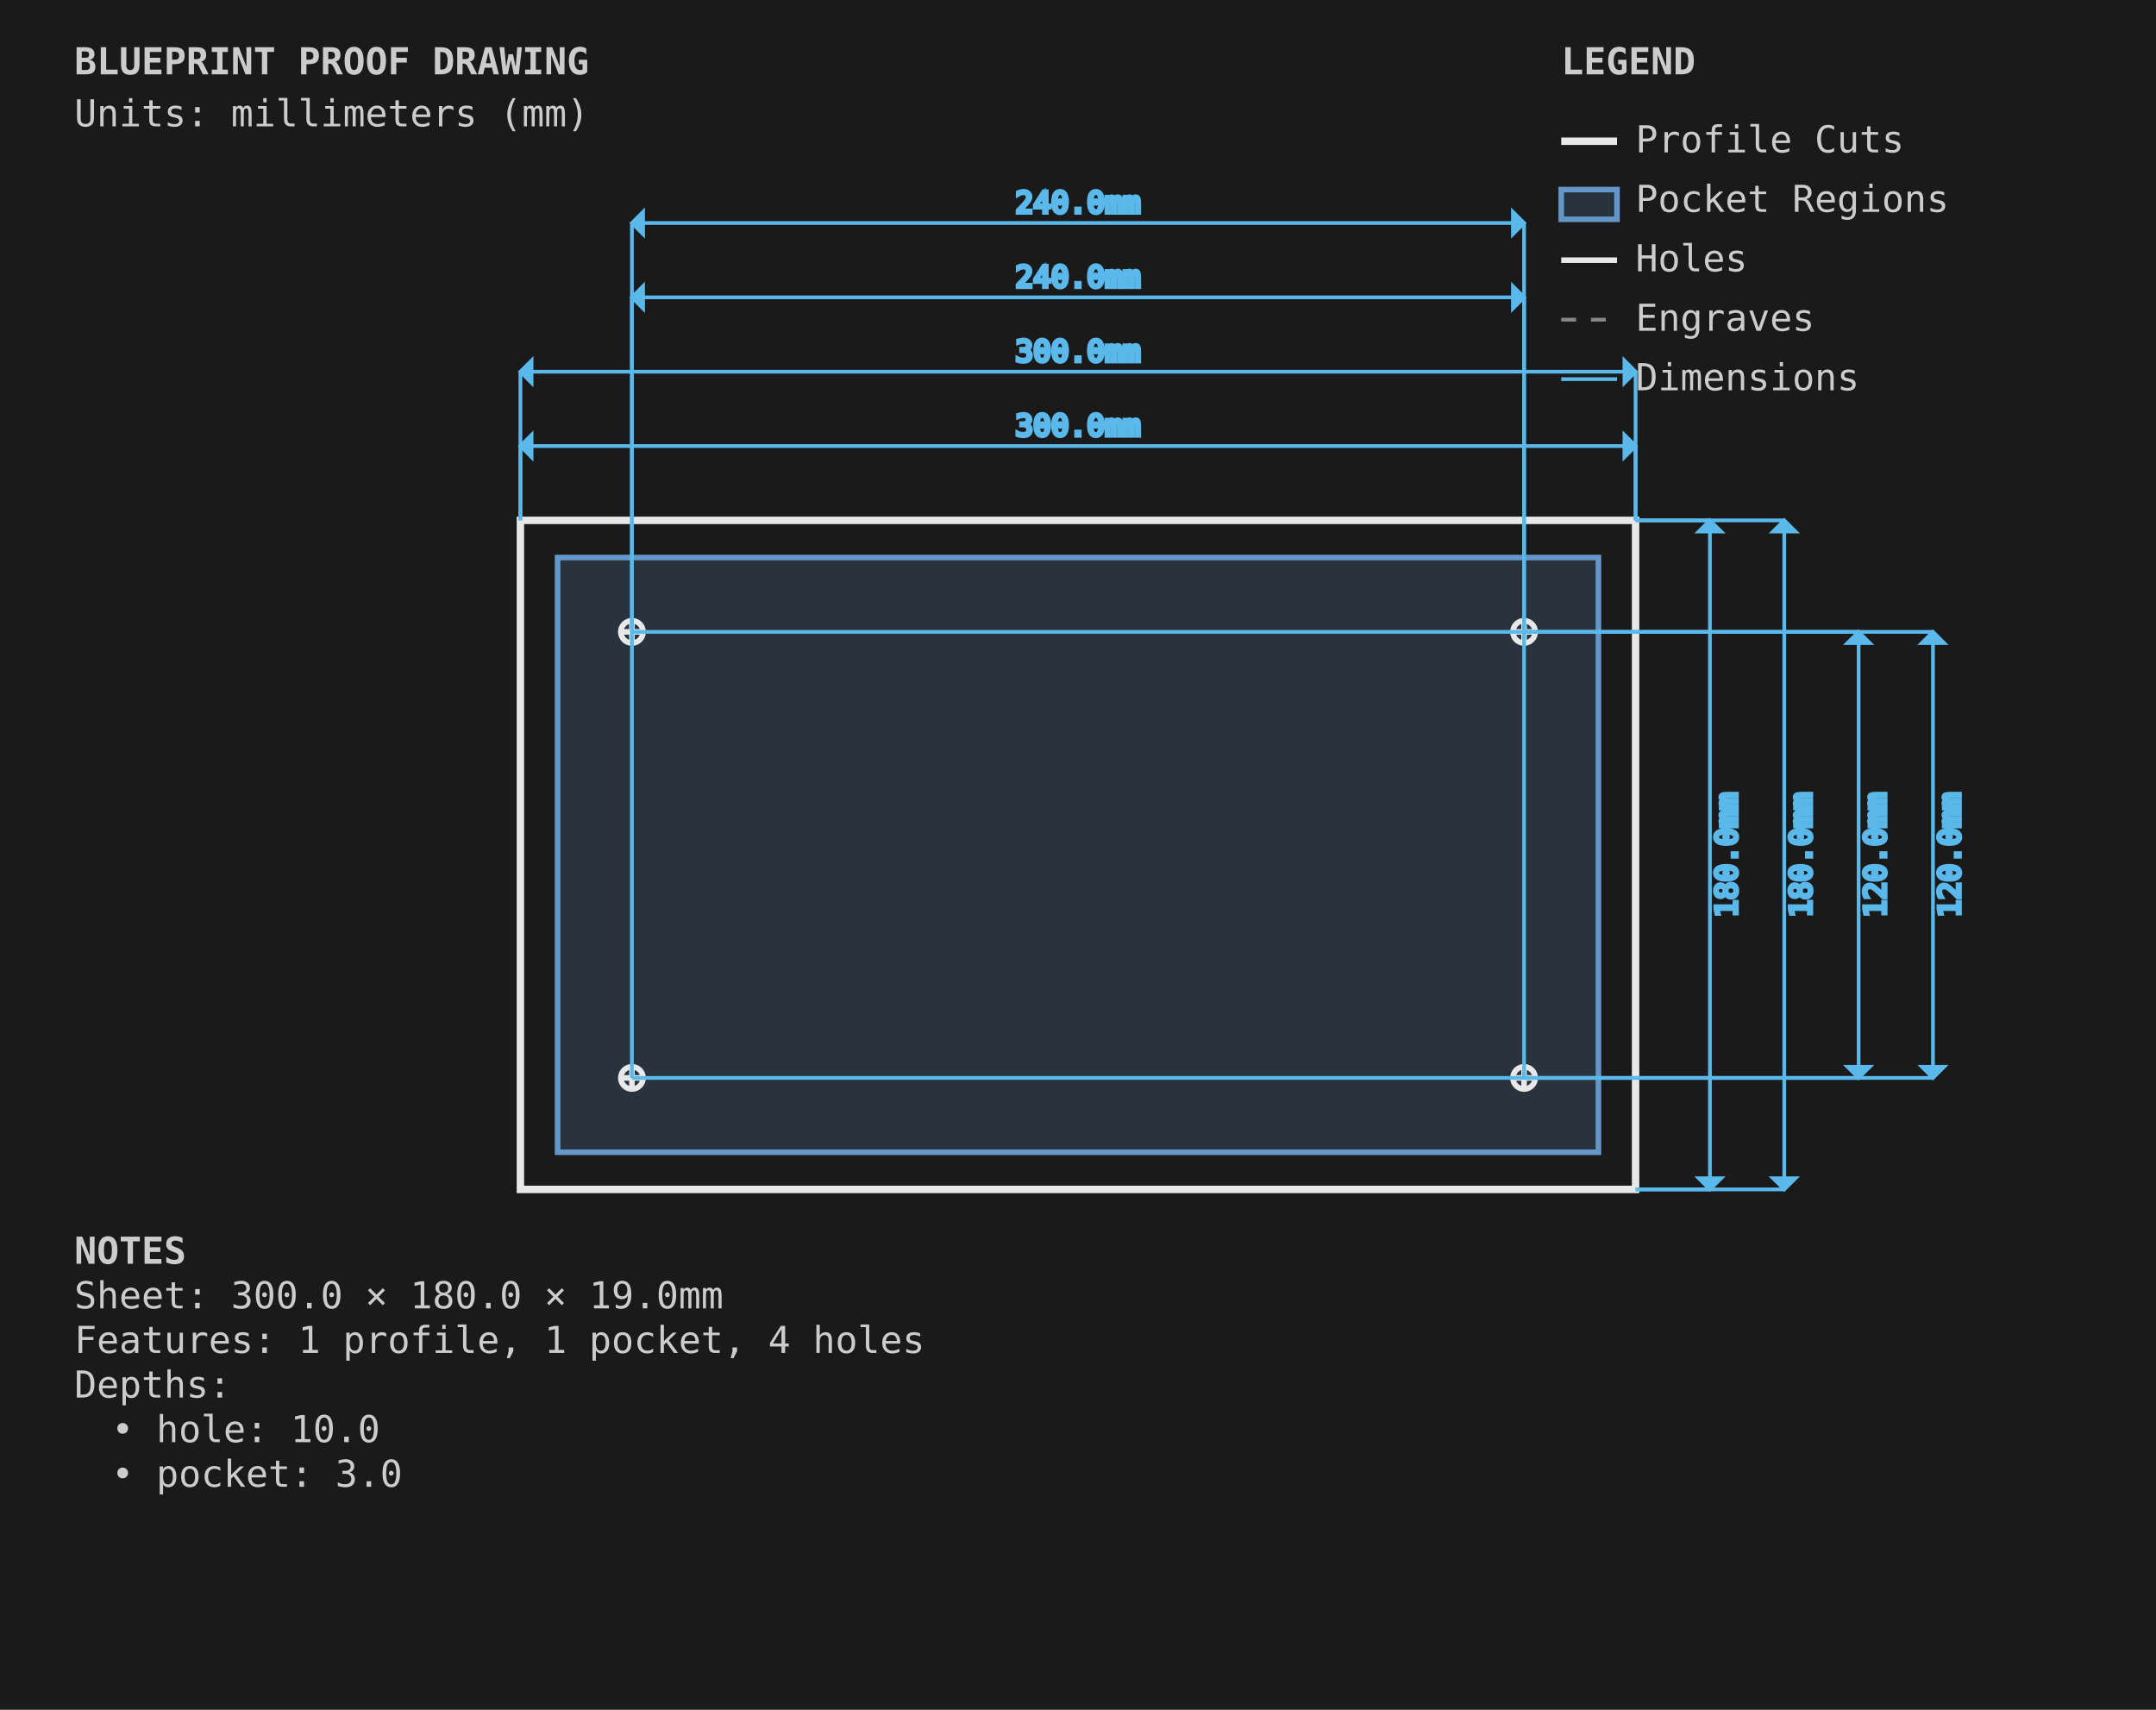
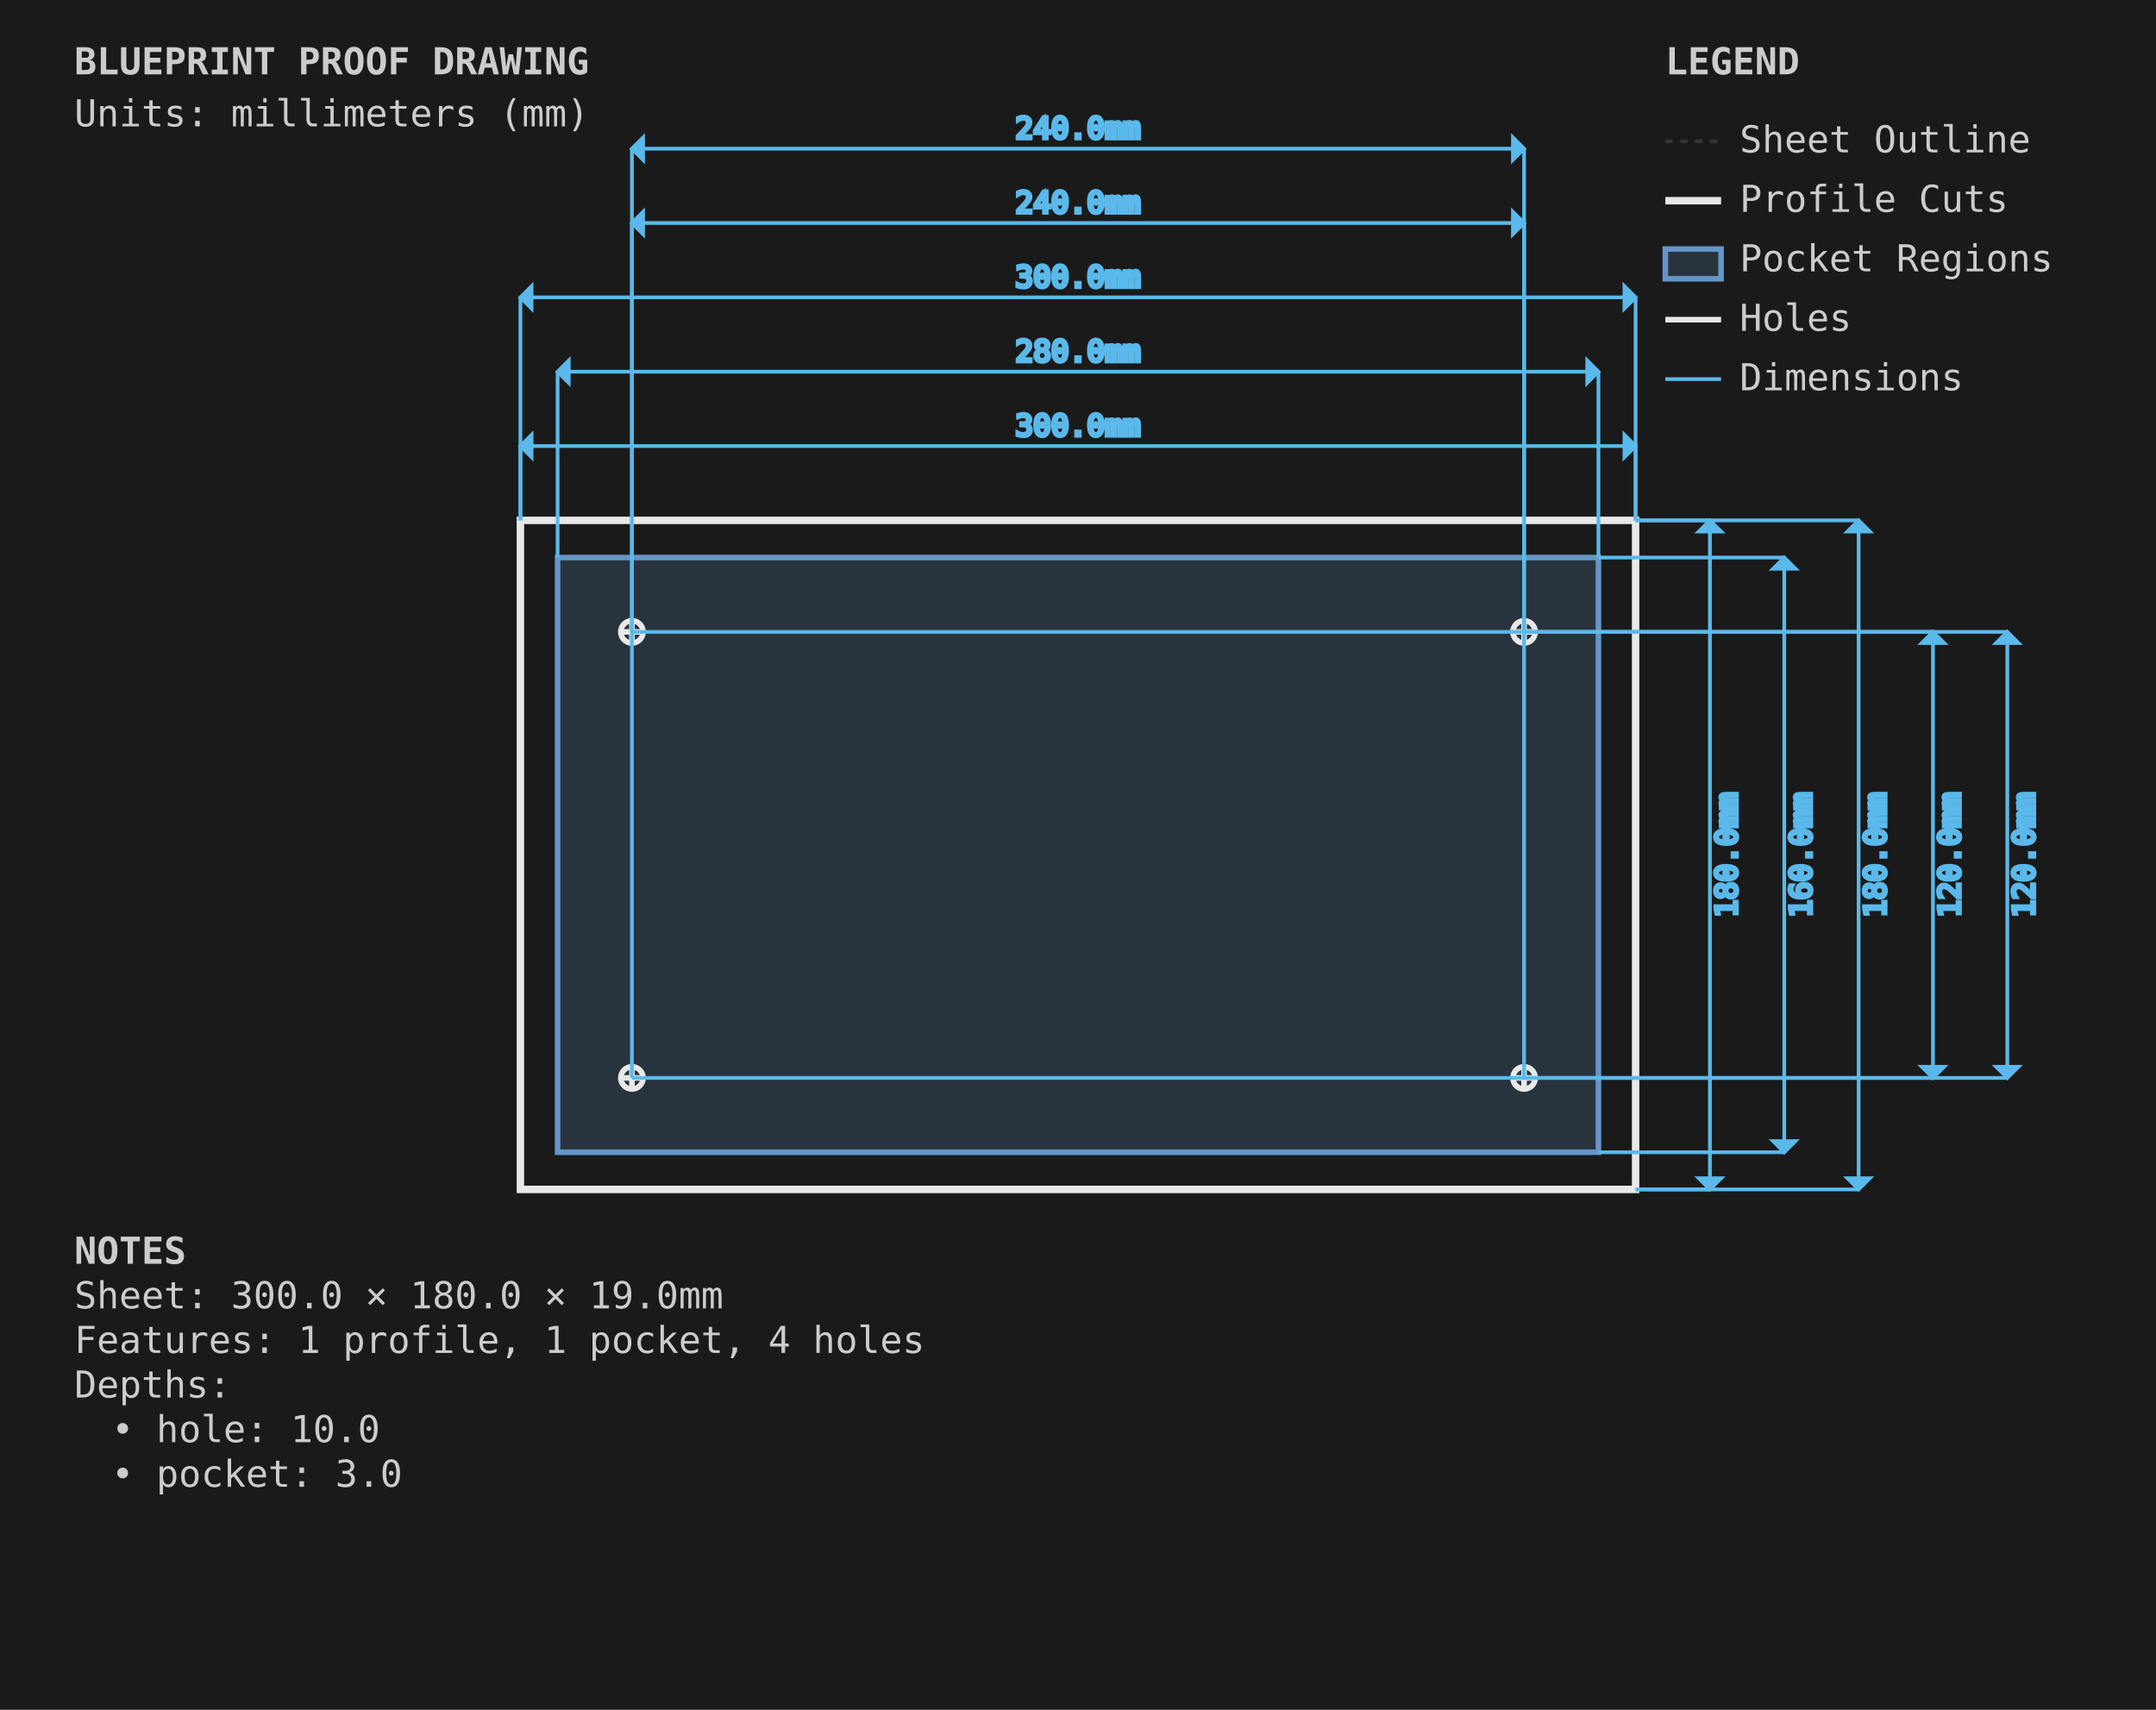
<svg xmlns="http://www.w3.org/2000/svg" viewBox="0 0 580.0 460.0" width="580.0mm" height="460.0mm">
  <style>
        .sheet-outline { stroke: #333333; stroke-width: 1; fill: none; stroke-dasharray: 2,2; }
        .profile-cuts { stroke: #e8e8e8; stroke-width: 2; fill: none; }
        .pocket-regions { stroke: #6496c8; stroke-width: 1.5; fill: #6496c8; fill-opacity: 0.2; }
        .holes { stroke: #e8e8e8; stroke-width: 1.5; fill: none; }
        .engrave-paths { stroke: #888888; stroke-width: 1; fill: none; stroke-dasharray: 4,4; }
        .construction { stroke: #333333; stroke-width: 0.5; fill: none; stroke-dasharray: 2,2; }
        .dimensions { stroke: #5ab9ea; stroke-width: 1; fill: none; }
        .dimension-text { fill: #5ab9ea; font-family: monospace; font-size: 8px; }
        .notes { fill: #cccccc; font-family: monospace; font-size: 10px; }
        .legend { fill: #cccccc; font-family: monospace; font-size: 10px; }
    </style>
  <rect x="0" y="0" width="580.0" height="460.0" fill="#1a1a1a" />
  <g id="SHEET_OUTLINE" class="sheet-outline">
    <rect x="140" y="140" width="300.0" height="180.0" />
  </g>
  <g id="PROFILE_CUTS" class="profile-cuts">
    <rect x="140.0" y="140.0" width="300.0" height="180.0" />
  </g>
  <g id="POCKET_REGIONS" class="pocket-regions">
    <rect x="150.0" y="150.0" width="280.0" height="160.0" />
  </g>
  <g id="ENGRAVE_PATHS" class="engrave-paths" />
  <g id="HOLES" class="holes">
    <circle cx="170.0" cy="170.0" r="3.0" />
    <line x1="167.0" y1="170.0" x2="173.0" y2="170.0" />
    <line x1="170.0" y1="167.0" x2="170.0" y2="173.0" />
    <circle cx="410.0" cy="170.0" r="3.0" />
    <line x1="407.0" y1="170.0" x2="413.0" y2="170.0" />
    <line x1="410.0" y1="167.0" x2="410.0" y2="173.0" />
    <circle cx="170.0" cy="290.0" r="3.0" />
    <line x1="167.0" y1="290.0" x2="173.0" y2="290.0" />
    <line x1="170.0" y1="287.0" x2="170.0" y2="293.0" />
    <circle cx="410.0" cy="290.0" r="3.0" />
    <line x1="407.0" y1="290.0" x2="413.0" y2="290.0" />
    <line x1="410.0" y1="287.0" x2="410.0" y2="293.0" />
  </g>
  <g id="CONSTRUCTION" class="construction" />
  <g id="DIMENSIONS" class="dimensions">
    <line x1="140" y1="140" x2="140" y2="120.0" stroke="#5ab9ea" stroke-width="1" />
    <line x1="440.0" y1="140" x2="440.0" y2="120.0" stroke="#5ab9ea" stroke-width="1" />
    <line x1="140" y1="120.0" x2="440.0" y2="120.0" stroke="#5ab9ea" stroke-width="1" />
    <polygon points="140,120.0 143.0,117.0 143.0,123.0" fill="#5ab9ea" />
    <polygon points="440.0,120.0 437.0,117.0 437.0,123.0" fill="#5ab9ea" />
    <text x="290.0" y="115.0" class="dimension-text" text-anchor="middle" dominant-baseline="middle">300.0mm</text>
    <line x1="440.0" y1="140" x2="460.0" y2="140" stroke="#5ab9ea" stroke-width="1" />
    <line x1="440.0" y1="320.0" x2="460.0" y2="320.0" stroke="#5ab9ea" stroke-width="1" />
    <line x1="460.0" y1="140" x2="460.0" y2="320.0" stroke="#5ab9ea" stroke-width="1" />
    <polygon points="460.0,140 457.0,143.0 463.0,143.0" fill="#5ab9ea" />
    <polygon points="460.0,320.0 457.0,317.0 463.0,317.0" fill="#5ab9ea" />
    <text x="465.0" y="230.0" class="dimension-text" text-anchor="middle" dominant-baseline="middle" transform="rotate(-90 465.0 230.0)">180.0mm</text>
-     <line x1="140.0" y1="140.0" x2="140.0" y2="100.0" stroke="#5ab9ea" stroke-width="1" />
-     <line x1="440.0" y1="140.0" x2="440.0" y2="100.0" stroke="#5ab9ea" stroke-width="1" />
-     <line x1="140.0" y1="100.0" x2="440.0" y2="100.0" stroke="#5ab9ea" stroke-width="1" />
-     <polygon points="140.0,100.0 143.0,97.0 143.0,103.0" fill="#5ab9ea" />
-     <polygon points="440.0,100.0 437.0,97.0 437.0,103.0" fill="#5ab9ea" />
-     <text x="290.0" y="95.0" class="dimension-text" text-anchor="middle" dominant-baseline="middle">300.0mm</text>
-     <line x1="440.0" y1="140.0" x2="480.0" y2="140.0" stroke="#5ab9ea" stroke-width="1" />
-     <line x1="440.0" y1="320.0" x2="480.0" y2="320.0" stroke="#5ab9ea" stroke-width="1" />
-     <line x1="480.0" y1="140.0" x2="480.0" y2="320.0" stroke="#5ab9ea" stroke-width="1" />
-     <polygon points="480.0,140.0 477.0,143.0 483.0,143.0" fill="#5ab9ea" />
-     <polygon points="480.0,320.0 477.0,317.0 483.0,317.0" fill="#5ab9ea" />
-     <text x="485.0" y="230.0" class="dimension-text" text-anchor="middle" dominant-baseline="middle" transform="rotate(-90 485.0 230.0)">180.0mm</text>
-     <line x1="170.0" y1="170.0" x2="170.0" y2="80.0" stroke="#5ab9ea" stroke-width="1" />
-     <line x1="410.0" y1="170.0" x2="410.0" y2="80.0" stroke="#5ab9ea" stroke-width="1" />
-     <line x1="170.0" y1="80.0" x2="410.0" y2="80.0" stroke="#5ab9ea" stroke-width="1" />
-     <polygon points="170.0,80.0 173.0,77.0 173.0,83.0" fill="#5ab9ea" />
-     <polygon points="410.0,80.0 407.0,77.0 407.0,83.0" fill="#5ab9ea" />
-     <text x="290.0" y="75.0" class="dimension-text" text-anchor="middle" dominant-baseline="middle">240.0mm</text>
-     <line x1="170.0" y1="290.0" x2="170.0" y2="60.0" stroke="#5ab9ea" stroke-width="1" />
-     <line x1="410.0" y1="290.0" x2="410.0" y2="60.0" stroke="#5ab9ea" stroke-width="1" />
+     <line x1="150.0" y1="150.0" x2="150.0" y2="100.0" stroke="#5ab9ea" stroke-width="1" />
+     <line x1="430.0" y1="150.0" x2="430.0" y2="100.0" stroke="#5ab9ea" stroke-width="1" />
+     <line x1="150.0" y1="100.0" x2="430.0" y2="100.0" stroke="#5ab9ea" stroke-width="1" />
+     <polygon points="150.0,100.0 153.0,97.0 153.0,103.0" fill="#5ab9ea" />
+     <polygon points="430.0,100.0 427.0,97.0 427.0,103.0" fill="#5ab9ea" />
+     <text x="290.0" y="95.0" class="dimension-text" text-anchor="middle" dominant-baseline="middle">280.0mm</text>
+     <line x1="430.0" y1="150.0" x2="480.0" y2="150.0" stroke="#5ab9ea" stroke-width="1" />
+     <line x1="430.0" y1="310.0" x2="480.0" y2="310.0" stroke="#5ab9ea" stroke-width="1" />
+     <line x1="480.0" y1="150.0" x2="480.0" y2="310.0" stroke="#5ab9ea" stroke-width="1" />
+     <polygon points="480.0,150.0 477.0,153.0 483.0,153.0" fill="#5ab9ea" />
+     <polygon points="480.0,310.0 477.0,307.0 483.0,307.0" fill="#5ab9ea" />
+     <text x="485.0" y="230.0" class="dimension-text" text-anchor="middle" dominant-baseline="middle" transform="rotate(-90 485.0 230.0)">160.0mm</text>
+     <line x1="140.0" y1="140.0" x2="140.0" y2="80.0" stroke="#5ab9ea" stroke-width="1" />
+     <line x1="440.0" y1="140.0" x2="440.0" y2="80.0" stroke="#5ab9ea" stroke-width="1" />
+     <line x1="140.0" y1="80.0" x2="440.0" y2="80.0" stroke="#5ab9ea" stroke-width="1" />
+     <polygon points="140.0,80.0 143.0,77.0 143.0,83.0" fill="#5ab9ea" />
+     <polygon points="440.0,80.0 437.0,77.0 437.0,83.0" fill="#5ab9ea" />
+     <text x="290.0" y="75.0" class="dimension-text" text-anchor="middle" dominant-baseline="middle">300.0mm</text>
+     <line x1="440.0" y1="140.0" x2="500.0" y2="140.0" stroke="#5ab9ea" stroke-width="1" />
+     <line x1="440.0" y1="320.0" x2="500.0" y2="320.0" stroke="#5ab9ea" stroke-width="1" />
+     <line x1="500.0" y1="140.0" x2="500.0" y2="320.0" stroke="#5ab9ea" stroke-width="1" />
+     <polygon points="500.0,140.0 497.0,143.0 503.0,143.0" fill="#5ab9ea" />
+     <polygon points="500.0,320.0 497.0,317.0 503.0,317.0" fill="#5ab9ea" />
+     <text x="505.0" y="230.0" class="dimension-text" text-anchor="middle" dominant-baseline="middle" transform="rotate(-90 505.0 230.0)">180.0mm</text>
+     <line x1="170.0" y1="170.0" x2="170.0" y2="60.0" stroke="#5ab9ea" stroke-width="1" />
+     <line x1="410.0" y1="170.0" x2="410.0" y2="60.0" stroke="#5ab9ea" stroke-width="1" />
    <line x1="170.0" y1="60.0" x2="410.0" y2="60.0" stroke="#5ab9ea" stroke-width="1" />
    <polygon points="170.0,60.0 173.0,57.0 173.0,63.0" fill="#5ab9ea" />
    <polygon points="410.0,60.0 407.0,57.0 407.0,63.0" fill="#5ab9ea" />
    <text x="290.0" y="55.0" class="dimension-text" text-anchor="middle" dominant-baseline="middle">240.0mm</text>
-     <line x1="170.0" y1="170.0" x2="500.0" y2="170.0" stroke="#5ab9ea" stroke-width="1" />
-     <line x1="170.0" y1="290.0" x2="500.0" y2="290.0" stroke="#5ab9ea" stroke-width="1" />
-     <line x1="500.0" y1="170.0" x2="500.0" y2="290.0" stroke="#5ab9ea" stroke-width="1" />
-     <polygon points="500.0,170.0 497.0,173.0 503.0,173.0" fill="#5ab9ea" />
-     <polygon points="500.0,290.0 497.0,287.0 503.0,287.0" fill="#5ab9ea" />
-     <text x="505.0" y="230.0" class="dimension-text" text-anchor="middle" dominant-baseline="middle" transform="rotate(-90 505.0 230.0)">120.0mm</text>
-     <line x1="410.0" y1="170.0" x2="520.0" y2="170.0" stroke="#5ab9ea" stroke-width="1" />
-     <line x1="410.0" y1="290.0" x2="520.0" y2="290.0" stroke="#5ab9ea" stroke-width="1" />
+     <line x1="170.0" y1="290.0" x2="170.0" y2="40.0" stroke="#5ab9ea" stroke-width="1" />
+     <line x1="410.0" y1="290.0" x2="410.0" y2="40.0" stroke="#5ab9ea" stroke-width="1" />
+     <line x1="170.0" y1="40.0" x2="410.0" y2="40.0" stroke="#5ab9ea" stroke-width="1" />
+     <polygon points="170.0,40.0 173.0,37.0 173.0,43.0" fill="#5ab9ea" />
+     <polygon points="410.0,40.0 407.0,37.0 407.0,43.0" fill="#5ab9ea" />
+     <text x="290.0" y="35.0" class="dimension-text" text-anchor="middle" dominant-baseline="middle">240.0mm</text>
+     <line x1="170.0" y1="170.0" x2="520.0" y2="170.0" stroke="#5ab9ea" stroke-width="1" />
+     <line x1="170.0" y1="290.0" x2="520.0" y2="290.0" stroke="#5ab9ea" stroke-width="1" />
    <line x1="520.0" y1="170.0" x2="520.0" y2="290.0" stroke="#5ab9ea" stroke-width="1" />
    <polygon points="520.0,170.0 517.0,173.0 523.0,173.0" fill="#5ab9ea" />
    <polygon points="520.0,290.0 517.0,287.0 523.0,287.0" fill="#5ab9ea" />
    <text x="525.0" y="230.0" class="dimension-text" text-anchor="middle" dominant-baseline="middle" transform="rotate(-90 525.0 230.0)">120.0mm</text>
+     <line x1="410.0" y1="170.0" x2="540.0" y2="170.0" stroke="#5ab9ea" stroke-width="1" />
+     <line x1="410.0" y1="290.0" x2="540.0" y2="290.0" stroke="#5ab9ea" stroke-width="1" />
+     <line x1="540.0" y1="170.0" x2="540.0" y2="290.0" stroke="#5ab9ea" stroke-width="1" />
+     <polygon points="540.0,170.0 537.0,173.0 543.0,173.0" fill="#5ab9ea" />
+     <polygon points="540.0,290.0 537.0,287.0 543.0,287.0" fill="#5ab9ea" />
+     <text x="545.0" y="230.0" class="dimension-text" text-anchor="middle" dominant-baseline="middle" transform="rotate(-90 545.0 230.0)">120.0mm</text>
  </g>
  <g id="NOTES" class="notes">
    <text x="20" y="340.0" class="notes" font-weight="bold">NOTES</text>
    <text x="20" y="352.0" class="notes">Sheet: 300.0 × 180.0 × 19.0mm</text>
    <text x="20" y="364.0" class="notes">Features: 1 profile, 1 pocket, 4 holes</text>
    <text x="20" y="376.0" class="notes">Depths:</text>
    <text x="30" y="388.0" class="notes">• hole: 10.0</text>
    <text x="30" y="400.0" class="notes">• pocket: 3.0</text>
  </g>
  <g id="TITLE_BLOCK" class="title-block">
    <text x="20" y="20" class="notes" font-weight="bold" font-size="14px">BLUEPRINT PROOF DRAWING</text>
    <text x="20" y="34" class="notes" font-size="9px">Units: millimeters (mm)</text>
  </g>
  <g id="LEGEND" class="legend">
-     <text x="420.0" y="20" class="legend" font-weight="bold">LEGEND</text>
-     <line x1="420.0" y1="38" x2="435.0" y2="38" stroke="#e8e8e8" stroke-width="2" />
-     <text x="440.0" y="41" class="legend">Profile Cuts</text>
-     <rect x="420.0" y="51" width="15.0" height="8" stroke="#6496c8" stroke-width="1.5" fill="#6496c8" fill-opacity="0.2" />
-     <text x="440.0" y="57" class="legend">Pocket Regions</text>
-     <line x1="420.0" y1="70" x2="435.0" y2="70" stroke="#e8e8e8" stroke-width="1.5" />
-     <text x="440.0" y="73" class="legend">Holes</text>
-     <line x1="420.0" y1="86" x2="435.0" y2="86" stroke="#888888" stroke-width="1" stroke-dasharray="4,4" />
-     <text x="440.0" y="89" class="legend">Engraves</text>
-     <line x1="420.0" y1="102" x2="435.0" y2="102" stroke="#5ab9ea" stroke-width="1" />
-     <text x="440.0" y="105" class="legend">Dimensions</text>
+     <text x="448.0" y="20" class="legend" font-weight="bold">LEGEND</text>
+     <line x1="448.0" y1="38" x2="463.0" y2="38" stroke="#333333" stroke-width="1" stroke-dasharray="2,2" />
+     <text x="468.0" y="41" class="legend">Sheet Outline</text>
+     <line x1="448.0" y1="54" x2="463.0" y2="54" stroke="#e8e8e8" stroke-width="2" />
+     <text x="468.0" y="57" class="legend">Profile Cuts</text>
+     <rect x="448.0" y="67" width="15.0" height="8" stroke="#6496c8" stroke-width="1.5" fill="#6496c8" fill-opacity="0.2" />
+     <text x="468.0" y="73" class="legend">Pocket Regions</text>
+     <line x1="448.0" y1="86" x2="463.0" y2="86" stroke="#e8e8e8" stroke-width="1.5" />
+     <text x="468.0" y="89" class="legend">Holes</text>
+     <line x1="448.0" y1="102" x2="463.0" y2="102" stroke="#5ab9ea" stroke-width="1" />
+     <text x="468.0" y="105" class="legend">Dimensions</text>
  </g>
</svg>
